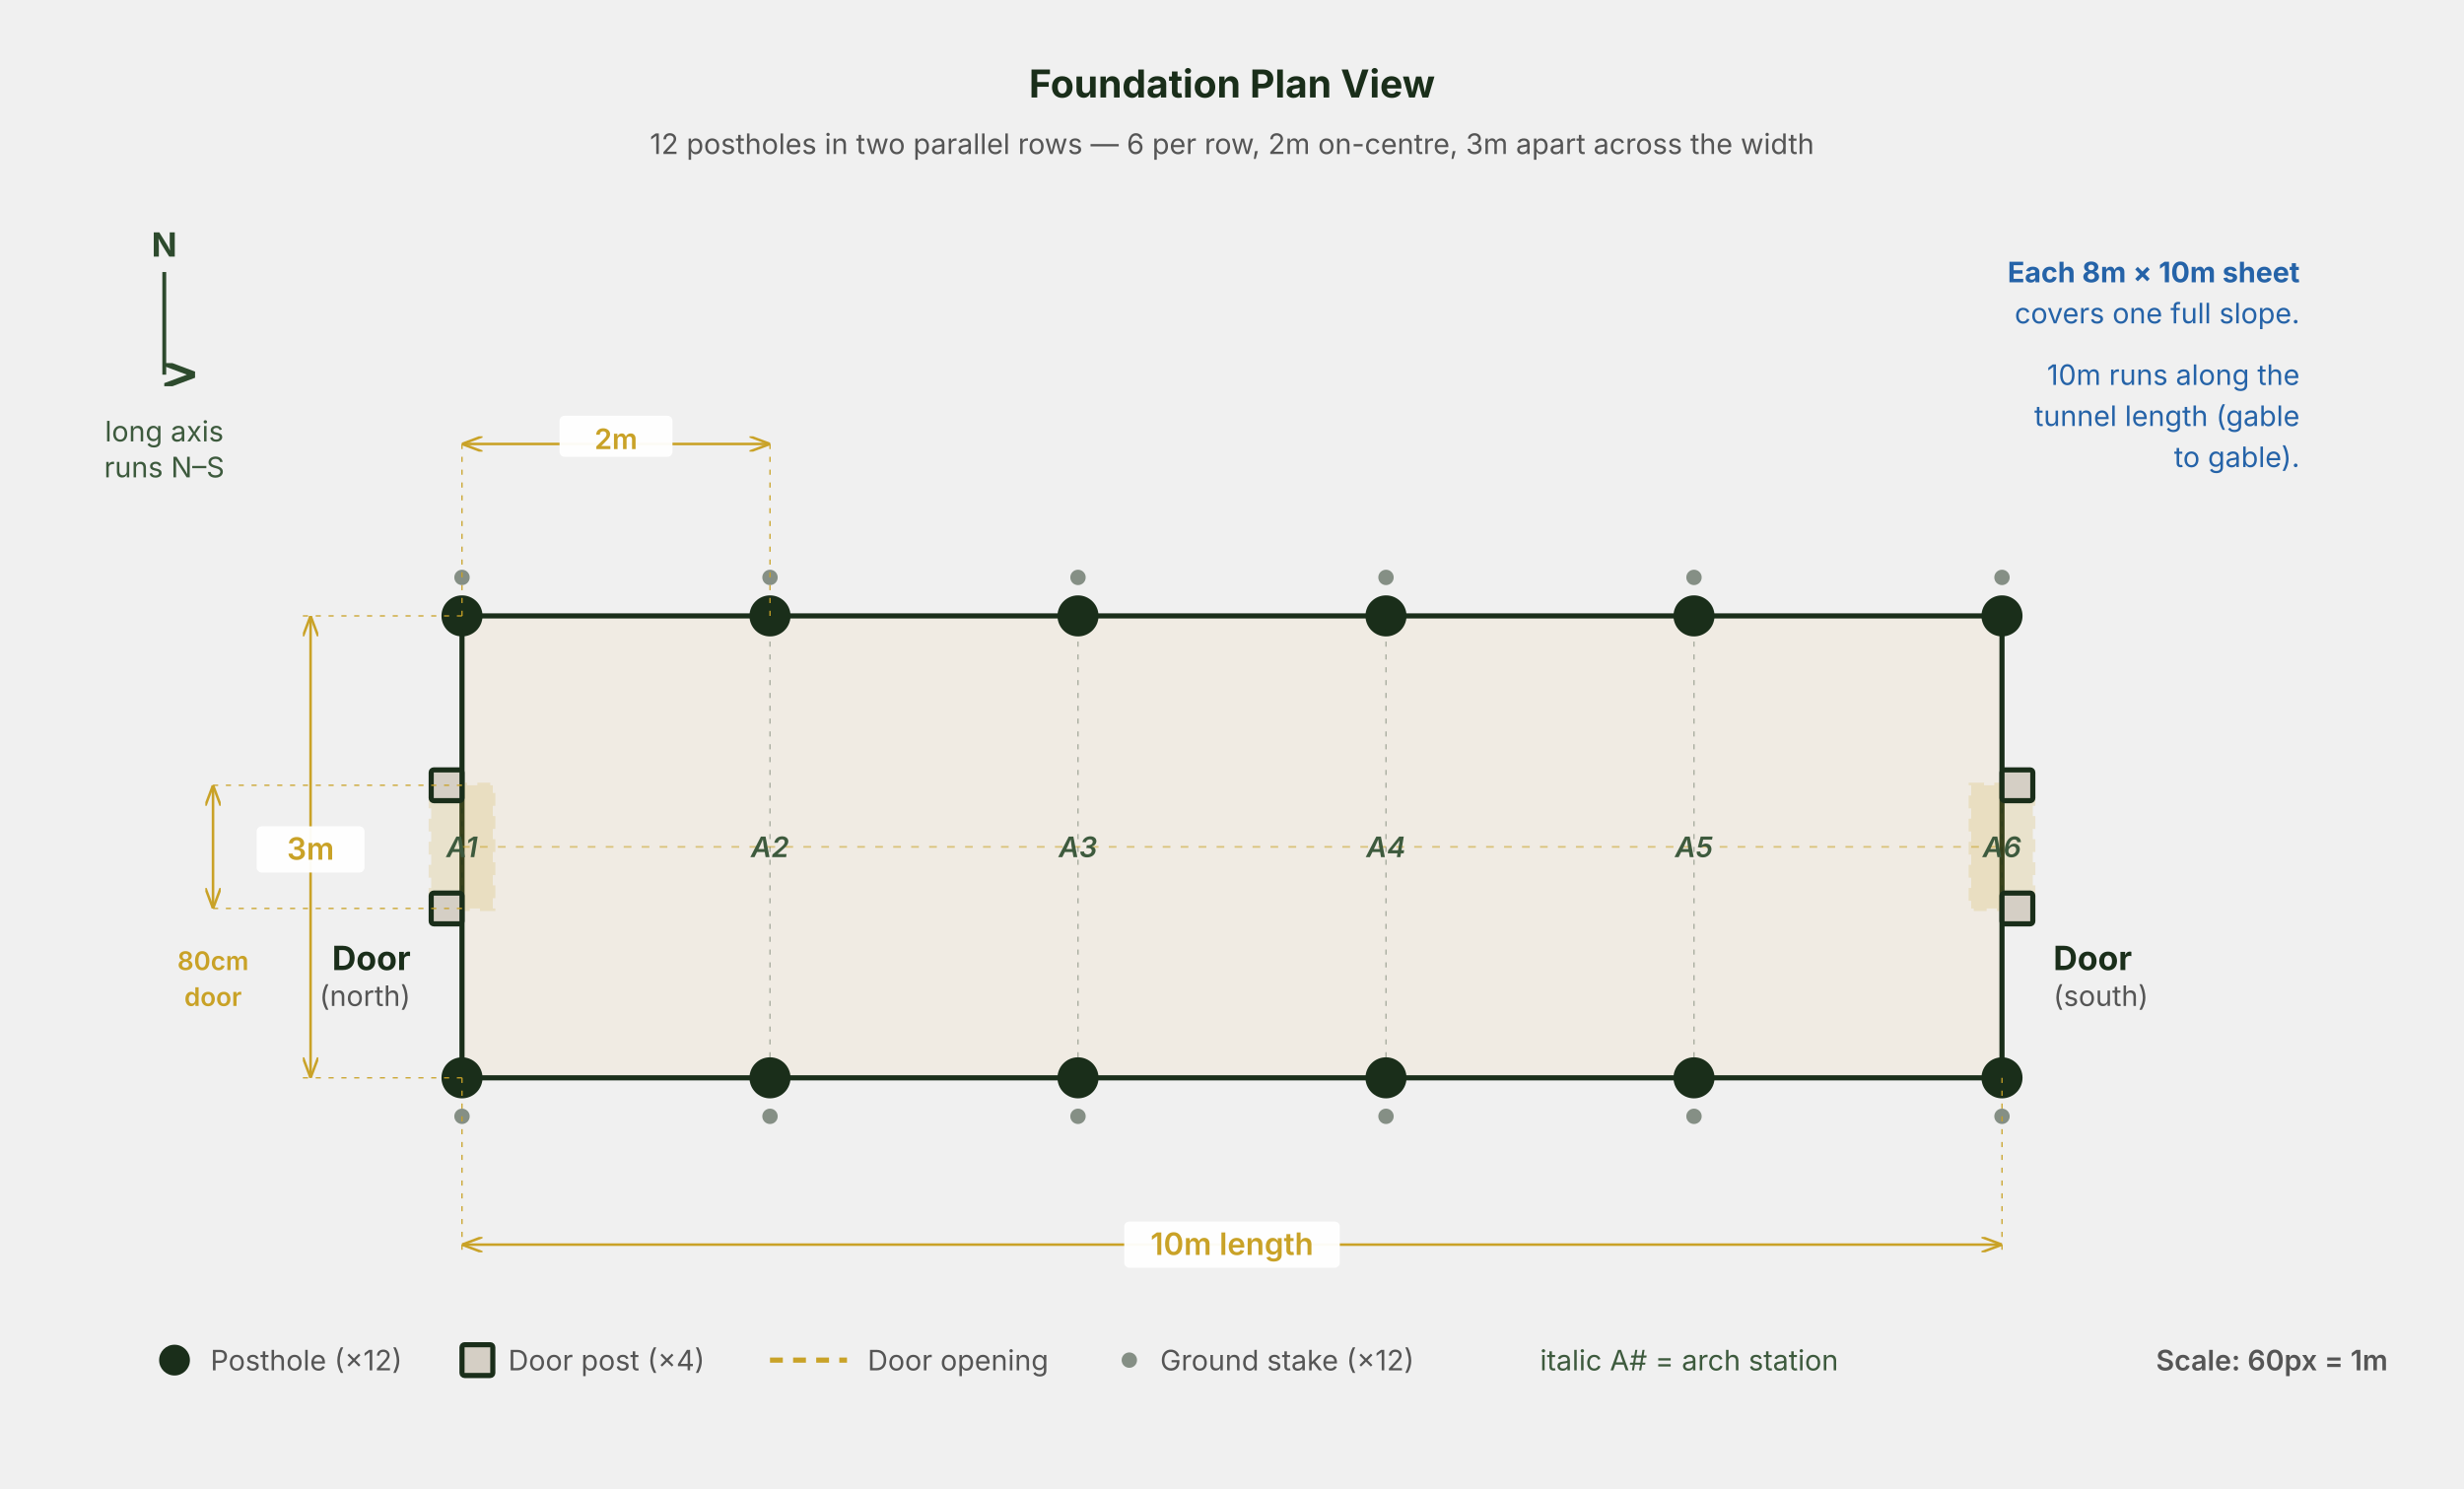
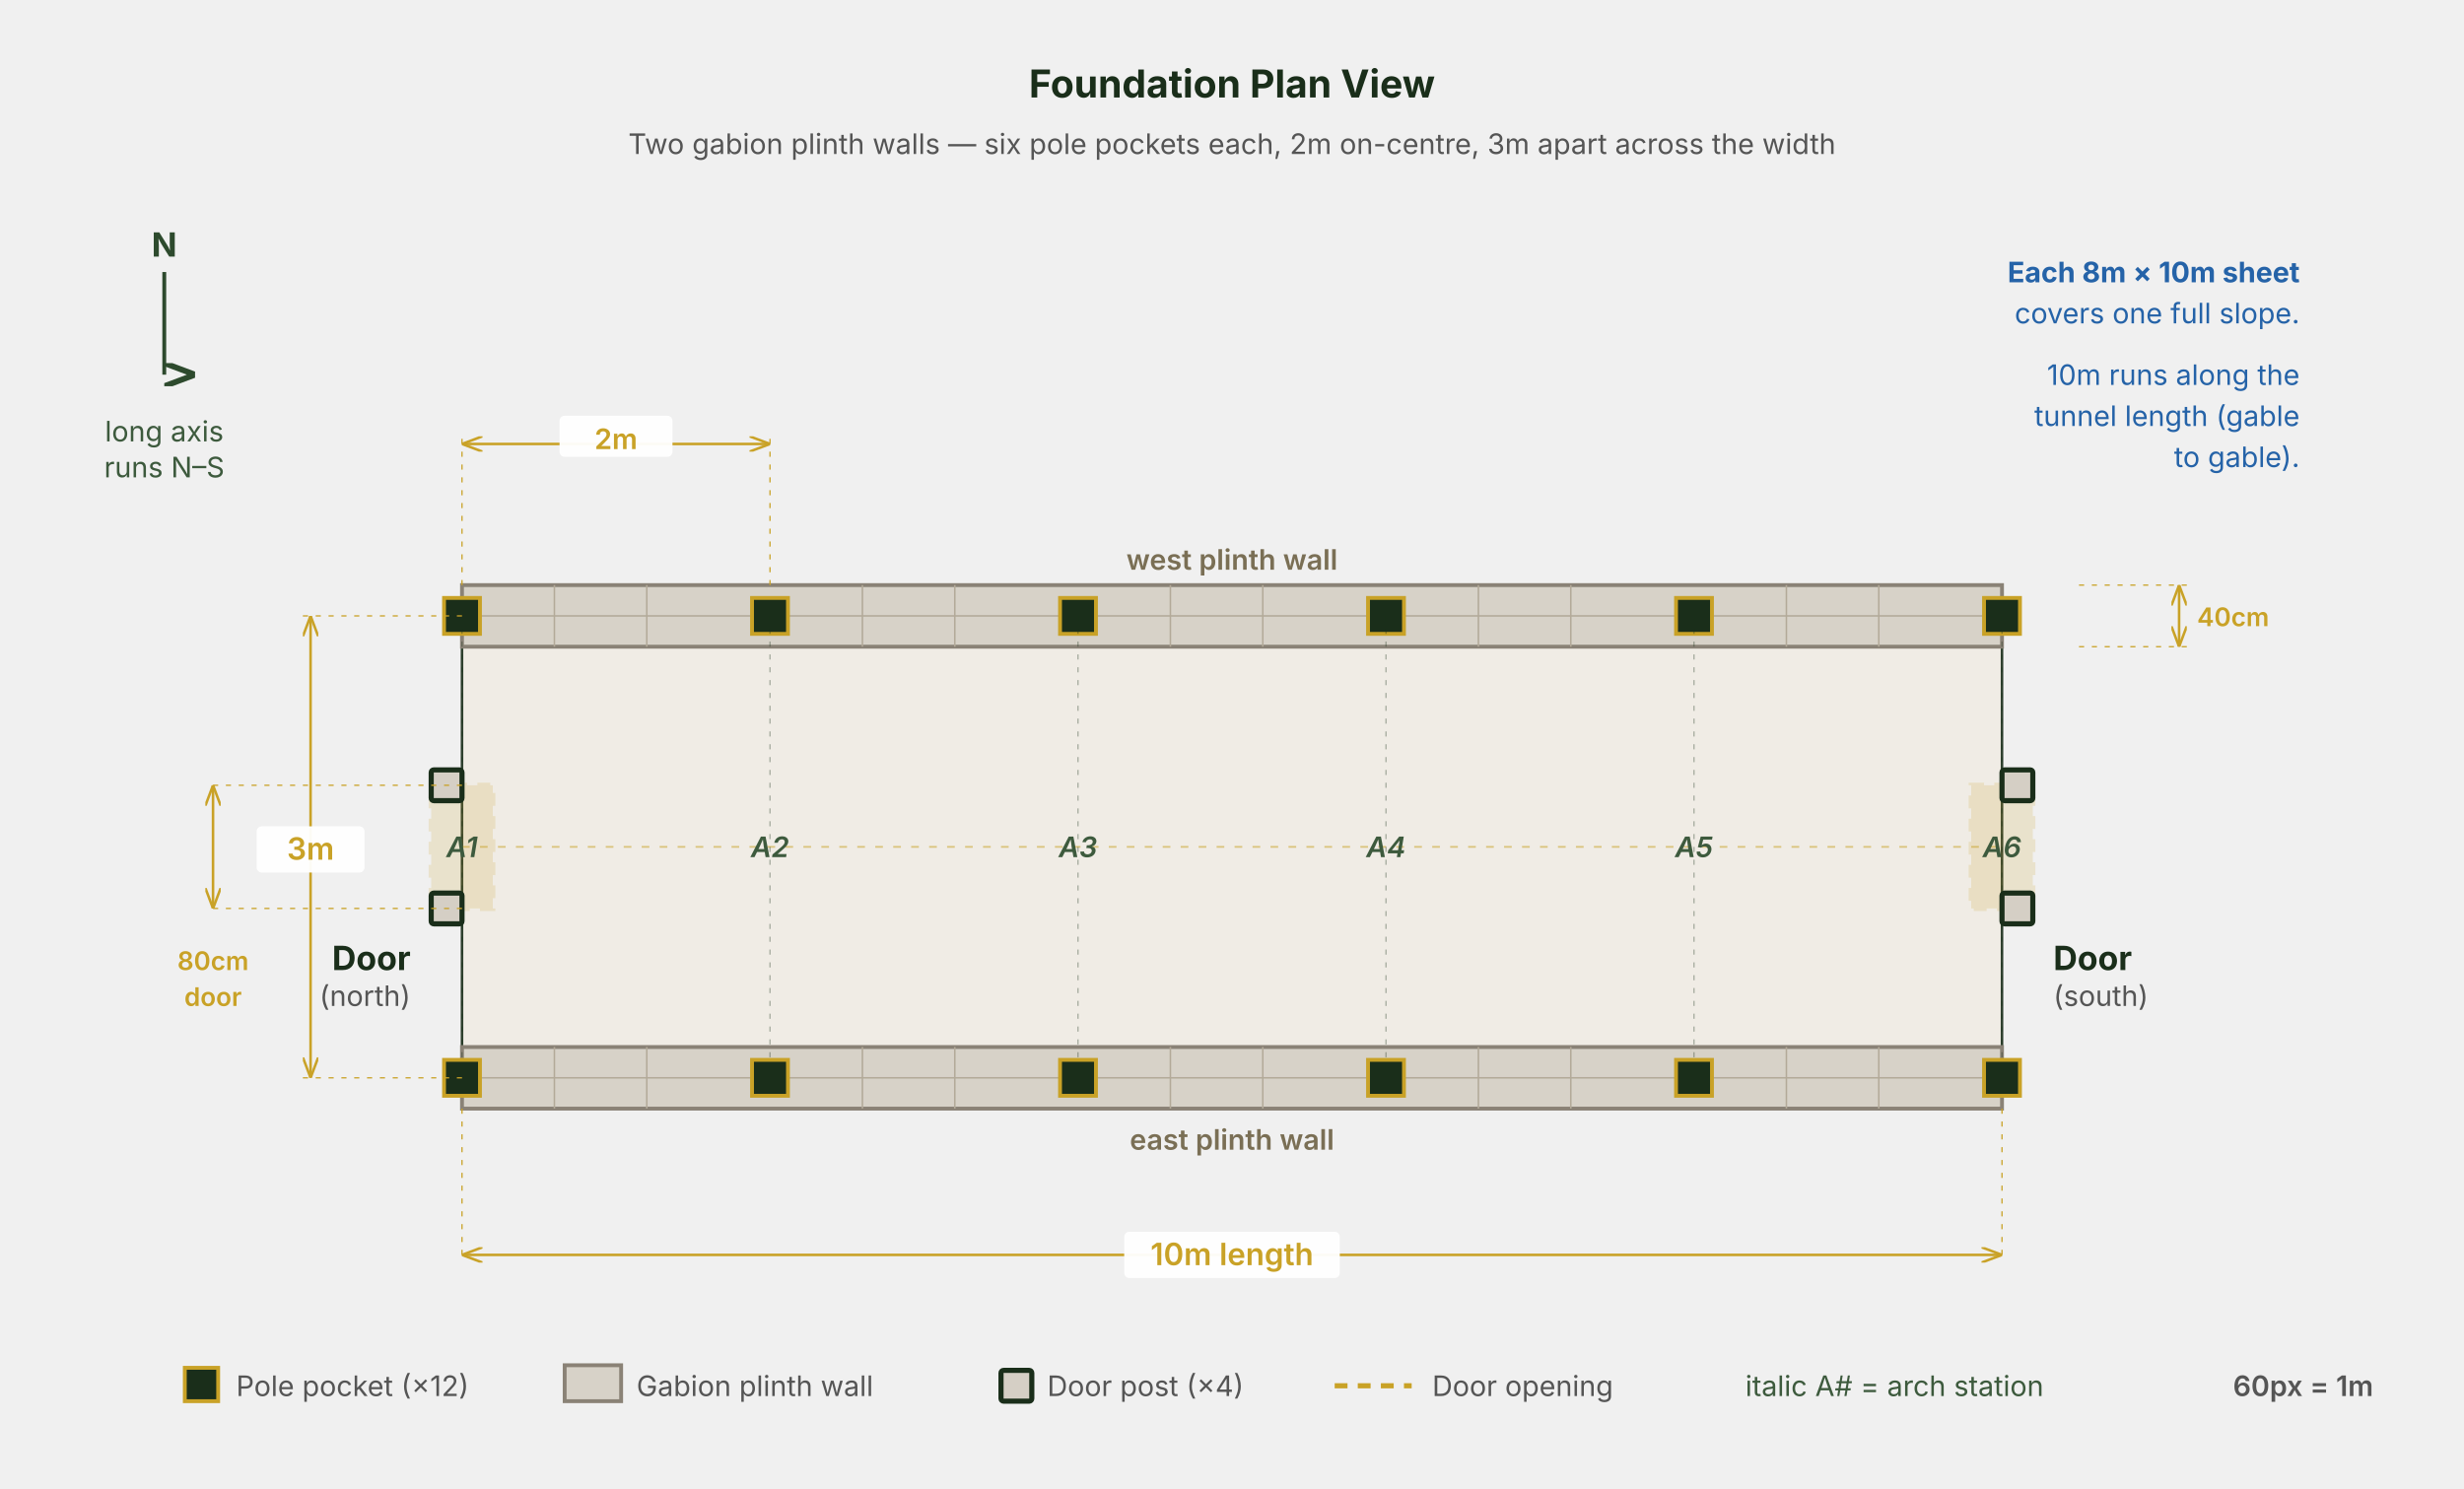
<svg xmlns="http://www.w3.org/2000/svg" viewBox="0 0 960 580">
  <defs>
    <style>
      .label { font-family: -apple-system, system-ui, sans-serif; fill: #1a2e1a; font-size: 12px; }
      .label-sm { font-family: -apple-system, system-ui, sans-serif; fill: #555; font-size: 11px; }
      .dim { font-family: -apple-system, system-ui, sans-serif; fill: #c9a227; font-size: 12px; font-weight: 600; }
      .dim-line { stroke: #c9a227; stroke-width: 1; fill: none; }
      .compass { font-family: -apple-system, system-ui, sans-serif; fill: #2d4a2d; font-size: 13px; font-weight: 700; }
+       .wall { fill: #d7d2c8; stroke: #8a8276; stroke-width: 1.5; }
+       .wall-mesh { stroke: #b3aa99; stroke-width: 0.6; }
+       .pocket { fill: #1a2e1a; stroke: #c9a227; stroke-width: 1.5; }
    </style>
    <marker id="arr-s" markerWidth="8" markerHeight="6" refX="0" refY="3" orient="auto">
      <path d="M8,0 L0,3 L8,6" stroke="#c9a227" fill="none" stroke-width="1" />
    </marker>
    <marker id="arr-e" markerWidth="8" markerHeight="6" refX="8" refY="3" orient="auto">
      <path d="M0,0 L8,3 L0,6" stroke="#c9a227" fill="none" stroke-width="1" />
    </marker>
    <marker id="arr-n" markerWidth="6" markerHeight="8" refX="3" refY="8" orient="auto">
      <path d="M0,8 L3,0 L6,8" stroke="#2d4a2d" fill="none" stroke-width="1.5" />
    </marker>
  </defs>
  <text x="480" y="38" text-anchor="middle" class="label" style="font-size:15px; font-weight:700;">Foundation Plan View</text>
-   <text x="480" y="60" text-anchor="middle" class="label-sm">12 postholes in two parallel rows — 6 per row, 2m on-centre, 3m apart across the width</text>
-   <rect x="180" y="240" width="600" height="180" fill="#f0ebe3" stroke="#1a2e1a" stroke-width="2" />
+   <text x="480" y="60" text-anchor="middle" class="label-sm">Two gabion plinth walls — six pole pockets each, 2m on-centre, 3m apart across the width</text>
+   <rect x="180" y="252" width="600" height="156" fill="#f0ebe3" stroke="#1a2e1a" stroke-width="1" opacity="0.9" />
+   <rect x="180" y="228" width="600" height="24" class="wall" />
+   <rect x="180" y="408" width="600" height="24" class="wall" />
+   <line x1="180" y1="240" x2="780" y2="240" class="wall-mesh" />
+   <line x1="180" y1="420" x2="780" y2="420" class="wall-mesh" />
+   <g class="wall-mesh">
+     <line x1="216" y1="228" x2="216" y2="252" />
+     <line x1="252" y1="228" x2="252" y2="252" />
+     <line x1="336" y1="228" x2="336" y2="252" />
+     <line x1="372" y1="228" x2="372" y2="252" />
+     <line x1="456" y1="228" x2="456" y2="252" />
+     <line x1="492" y1="228" x2="492" y2="252" />
+     <line x1="576" y1="228" x2="576" y2="252" />
+     <line x1="612" y1="228" x2="612" y2="252" />
+     <line x1="696" y1="228" x2="696" y2="252" />
+     <line x1="732" y1="228" x2="732" y2="252" />
+     <line x1="216" y1="408" x2="216" y2="432" />
+     <line x1="252" y1="408" x2="252" y2="432" />
+     <line x1="336" y1="408" x2="336" y2="432" />
+     <line x1="372" y1="408" x2="372" y2="432" />
+     <line x1="456" y1="408" x2="456" y2="432" />
+     <line x1="492" y1="408" x2="492" y2="432" />
+     <line x1="576" y1="408" x2="576" y2="432" />
+     <line x1="612" y1="408" x2="612" y2="432" />
+     <line x1="696" y1="408" x2="696" y2="432" />
+     <line x1="732" y1="408" x2="732" y2="432" />
+   </g>
  <rect x="168" y="306" width="24" height="48" fill="#c9a227" opacity="0.18" stroke="#c9a227" stroke-width="2" stroke-dasharray="5,4" />
  <rect x="768" y="306" width="24" height="48" fill="#c9a227" opacity="0.18" stroke="#c9a227" stroke-width="2" stroke-dasharray="5,4" />
  <line x1="180" y1="330" x2="780" y2="330" stroke="#c9a227" stroke-width="0.7" stroke-dasharray="3,4" opacity="0.55" />
-   <circle cx="180" cy="225" r="3" fill="#1a2e1a" opacity="0.5" />
-   <circle cx="300" cy="225" r="3" fill="#1a2e1a" opacity="0.5" />
-   <circle cx="420" cy="225" r="3" fill="#1a2e1a" opacity="0.5" />
-   <circle cx="540" cy="225" r="3" fill="#1a2e1a" opacity="0.5" />
-   <circle cx="660" cy="225" r="3" fill="#1a2e1a" opacity="0.5" />
-   <circle cx="780" cy="225" r="3" fill="#1a2e1a" opacity="0.5" />
-   <circle cx="180" cy="435" r="3" fill="#1a2e1a" opacity="0.5" />
-   <circle cx="300" cy="435" r="3" fill="#1a2e1a" opacity="0.5" />
-   <circle cx="420" cy="435" r="3" fill="#1a2e1a" opacity="0.5" />
-   <circle cx="540" cy="435" r="3" fill="#1a2e1a" opacity="0.5" />
-   <circle cx="660" cy="435" r="3" fill="#1a2e1a" opacity="0.5" />
-   <circle cx="780" cy="435" r="3" fill="#1a2e1a" opacity="0.5" />
-   <circle cx="180" cy="240" r="8" fill="#1a2e1a" />
-   <circle cx="300" cy="240" r="8" fill="#1a2e1a" />
-   <circle cx="420" cy="240" r="8" fill="#1a2e1a" />
-   <circle cx="540" cy="240" r="8" fill="#1a2e1a" />
-   <circle cx="660" cy="240" r="8" fill="#1a2e1a" />
-   <circle cx="780" cy="240" r="8" fill="#1a2e1a" />
-   <circle cx="180" cy="420" r="8" fill="#1a2e1a" />
-   <circle cx="300" cy="420" r="8" fill="#1a2e1a" />
-   <circle cx="420" cy="420" r="8" fill="#1a2e1a" />
-   <circle cx="540" cy="420" r="8" fill="#1a2e1a" />
-   <circle cx="660" cy="420" r="8" fill="#1a2e1a" />
-   <circle cx="780" cy="420" r="8" fill="#1a2e1a" />
+   <g>
+     <rect x="173" y="233" width="14" height="14" class="pocket" />
+     <rect x="293" y="233" width="14" height="14" class="pocket" />
+     <rect x="413" y="233" width="14" height="14" class="pocket" />
+     <rect x="533" y="233" width="14" height="14" class="pocket" />
+     <rect x="653" y="233" width="14" height="14" class="pocket" />
+     <rect x="773" y="233" width="14" height="14" class="pocket" />
+     <rect x="173" y="413" width="14" height="14" class="pocket" />
+     <rect x="293" y="413" width="14" height="14" class="pocket" />
+     <rect x="413" y="413" width="14" height="14" class="pocket" />
+     <rect x="533" y="413" width="14" height="14" class="pocket" />
+     <rect x="653" y="413" width="14" height="14" class="pocket" />
+     <rect x="773" y="413" width="14" height="14" class="pocket" />
+   </g>
  <rect x="168" y="300" width="12" height="12" rx="1" fill="#d5cfc5" stroke="#1a2e1a" stroke-width="2" />
  <rect x="168" y="348" width="12" height="12" rx="1" fill="#d5cfc5" stroke="#1a2e1a" stroke-width="2" />
  <rect x="780" y="300" width="12" height="12" rx="1" fill="#d5cfc5" stroke="#1a2e1a" stroke-width="2" />
  <rect x="780" y="348" width="12" height="12" rx="1" fill="#d5cfc5" stroke="#1a2e1a" stroke-width="2" />
-   <line x1="180" y1="240" x2="180" y2="420" stroke="#1a2e1a" stroke-width="0.5" stroke-dasharray="2,3" opacity="0.35" />
-   <line x1="300" y1="240" x2="300" y2="420" stroke="#1a2e1a" stroke-width="0.5" stroke-dasharray="2,3" opacity="0.35" />
-   <line x1="420" y1="240" x2="420" y2="420" stroke="#1a2e1a" stroke-width="0.5" stroke-dasharray="2,3" opacity="0.35" />
-   <line x1="540" y1="240" x2="540" y2="420" stroke="#1a2e1a" stroke-width="0.5" stroke-dasharray="2,3" opacity="0.35" />
-   <line x1="660" y1="240" x2="660" y2="420" stroke="#1a2e1a" stroke-width="0.5" stroke-dasharray="2,3" opacity="0.35" />
-   <line x1="780" y1="240" x2="780" y2="420" stroke="#1a2e1a" stroke-width="0.5" stroke-dasharray="2,3" opacity="0.35" />
+   <g stroke="#1a2e1a" stroke-width="0.5" stroke-dasharray="2,3" opacity="0.35">
+     <line x1="180" y1="240" x2="180" y2="420" />
+     <line x1="300" y1="240" x2="300" y2="420" />
+     <line x1="420" y1="240" x2="420" y2="420" />
+     <line x1="540" y1="240" x2="540" y2="420" />
+     <line x1="660" y1="240" x2="660" y2="420" />
+     <line x1="780" y1="240" x2="780" y2="420" />
+   </g>
  <text x="180" y="334" text-anchor="middle" class="label-sm" style="font-style:italic; font-weight:600; fill:#3D5A3D;">A1</text>
  <text x="300" y="334" text-anchor="middle" class="label-sm" style="font-style:italic; font-weight:600; fill:#3D5A3D;">A2</text>
  <text x="420" y="334" text-anchor="middle" class="label-sm" style="font-style:italic; font-weight:600; fill:#3D5A3D;">A3</text>
  <text x="540" y="334" text-anchor="middle" class="label-sm" style="font-style:italic; font-weight:600; fill:#3D5A3D;">A4</text>
  <text x="660" y="334" text-anchor="middle" class="label-sm" style="font-style:italic; font-weight:600; fill:#3D5A3D;">A5</text>
  <text x="780" y="334" text-anchor="middle" class="label-sm" style="font-style:italic; font-weight:600; fill:#3D5A3D;">A6</text>
  <text x="160" y="378" text-anchor="end" class="label" style="font-weight:700; font-size:13px;">Door</text>
  <text x="160" y="392" text-anchor="end" class="label-sm">(north)</text>
  <text x="800" y="378" text-anchor="start" class="label" style="font-weight:700; font-size:13px;">Door</text>
  <text x="800" y="392" text-anchor="start" class="label-sm">(south)</text>
+   <text x="480" y="222" text-anchor="middle" class="label-sm" style="fill:#6b5; font-weight:600; fill:#7a6f55;">west plinth wall</text>
+   <text x="480" y="448" text-anchor="middle" class="label-sm" style="fill:#7a6f55; font-weight:600;">east plinth wall</text>
  <text x="64" y="100" text-anchor="middle" class="compass">N</text>
  <line x1="64" y1="106" x2="64" y2="146" stroke="#2d4a2d" stroke-width="1.5" marker-end="url(#arr-n)" />
  <text x="64" y="172" text-anchor="middle" class="label-sm" style="fill:#3D5A3D;">long axis</text>
  <text x="64" y="186" text-anchor="middle" class="label-sm" style="fill:#3D5A3D;">runs N–S</text>
-   <line x1="180" y1="420" x2="180" y2="488" stroke="#c9a227" stroke-width="0.5" stroke-dasharray="2,3" />
-   <line x1="780" y1="420" x2="780" y2="488" stroke="#c9a227" stroke-width="0.5" stroke-dasharray="2,3" />
-   <line x1="180" y1="485" x2="780" y2="485" class="dim-line" marker-start="url(#arr-s)" marker-end="url(#arr-e)" />
-   <rect x="438" y="476" width="84" height="18" rx="2" fill="white" opacity="0.95" />
-   <text x="480" y="489" text-anchor="middle" class="dim">10m length</text>
+   <line x1="180" y1="432" x2="180" y2="492" stroke="#c9a227" stroke-width="0.5" stroke-dasharray="2,3" />
+   <line x1="780" y1="432" x2="780" y2="492" stroke="#c9a227" stroke-width="0.5" stroke-dasharray="2,3" />
+   <line x1="180" y1="489" x2="780" y2="489" class="dim-line" marker-start="url(#arr-s)" marker-end="url(#arr-e)" />
+   <rect x="438" y="480" width="84" height="18" rx="2" fill="white" opacity="0.95" />
+   <text x="480" y="493" text-anchor="middle" class="dim">10m length</text>
  <line x1="180" y1="240" x2="118" y2="240" stroke="#c9a227" stroke-width="0.5" stroke-dasharray="2,3" />
  <line x1="180" y1="420" x2="118" y2="420" stroke="#c9a227" stroke-width="0.5" stroke-dasharray="2,3" />
  <line x1="121" y1="240" x2="121" y2="420" class="dim-line" marker-start="url(#arr-s)" marker-end="url(#arr-e)" />
  <rect x="100" y="322" width="42" height="18" rx="2" fill="white" opacity="0.95" />
  <text x="121" y="335" text-anchor="middle" class="dim">3m</text>
-   <line x1="180" y1="240" x2="180" y2="170" stroke="#c9a227" stroke-width="0.5" stroke-dasharray="2,3" />
-   <line x1="300" y1="240" x2="300" y2="170" stroke="#c9a227" stroke-width="0.5" stroke-dasharray="2,3" />
+   <line x1="180" y1="228" x2="180" y2="170" stroke="#c9a227" stroke-width="0.5" stroke-dasharray="2,3" />
+   <line x1="300" y1="228" x2="300" y2="170" stroke="#c9a227" stroke-width="0.5" stroke-dasharray="2,3" />
  <line x1="180" y1="173" x2="300" y2="173" class="dim-line" marker-start="url(#arr-s)" marker-end="url(#arr-e)" />
  <rect x="218" y="162" width="44" height="16" rx="2" fill="white" opacity="0.95" />
  <text x="240" y="175" text-anchor="middle" class="dim" style="font-size:11px;">2m</text>
+   <line x1="810" y1="228" x2="852" y2="228" stroke="#c9a227" stroke-width="0.5" stroke-dasharray="2,3" />
+   <line x1="810" y1="252" x2="852" y2="252" stroke="#c9a227" stroke-width="0.5" stroke-dasharray="2,3" />
+   <line x1="849" y1="228" x2="849" y2="252" class="dim-line" marker-start="url(#arr-s)" marker-end="url(#arr-e)" />
+   <text x="856" y="244" text-anchor="start" class="dim" style="font-size:10px;">40cm</text>
  <line x1="180" y1="306" x2="80" y2="306" stroke="#c9a227" stroke-width="0.5" stroke-dasharray="2,3" />
  <line x1="180" y1="354" x2="80" y2="354" stroke="#c9a227" stroke-width="0.5" stroke-dasharray="2,3" />
  <line x1="83" y1="306" x2="83" y2="354" class="dim-line" marker-start="url(#arr-s)" marker-end="url(#arr-e)" />
  <text x="83" y="378" text-anchor="middle" class="dim" style="font-size:10px;">80cm</text>
  <text x="83" y="392" text-anchor="middle" class="dim" style="font-size:10px;">door</text>
  <g transform="translate(896, 110)">
    <text x="0" y="0" text-anchor="end" class="label-sm" style="fill:#2563a8; font-weight:700;">Each 8m × 10m sheet</text>
    <text x="0" y="16" text-anchor="end" class="label-sm" style="fill:#2563a8;">covers one full slope.</text>
    <text x="0" y="40" text-anchor="end" class="label-sm" style="fill:#2563a8;">10m runs along the</text>
    <text x="0" y="56" text-anchor="end" class="label-sm" style="fill:#2563a8;">tunnel length (gable</text>
    <text x="0" y="72" text-anchor="end" class="label-sm" style="fill:#2563a8;">to gable).</text>
  </g>
-   <g transform="translate(60, 530)">
-     <circle cx="8" cy="0" r="6" fill="#1a2e1a" />
-     <text x="22" y="4" class="label-sm">Posthole (×12)</text>
-     <rect x="120" y="-6" width="12" height="12" rx="1" fill="#d5cfc5" stroke="#1a2e1a" stroke-width="2" />
-     <text x="138" y="4" class="label-sm">Door post (×4)</text>
-     <line x1="240" y1="0" x2="270" y2="0" stroke="#c9a227" stroke-width="2" stroke-dasharray="5,4" />
-     <text x="278" y="4" class="label-sm">Door opening</text>
-     <circle cx="380" cy="0" r="3" fill="#1a2e1a" opacity="0.5" />
-     <text x="392" y="4" class="label-sm">Ground stake (×12)</text>
-     <text x="540" y="4" class="label-sm" style="fill:#3D5A3D;">italic A# = arch station</text>
-     <text x="780" y="4" class="label-sm" style="font-weight:600;">Scale: 60px = 1m</text>
+   <g transform="translate(70, 540)">
+     <rect x="2" y="-7" width="13" height="13" class="pocket" />
+     <text x="22" y="4" class="label-sm">Pole pocket (×12)</text>
+     <rect x="150" y="-8" width="22" height="14" class="wall" />
+     <text x="178" y="4" class="label-sm">Gabion plinth wall</text>
+     <rect x="320" y="-6" width="12" height="12" rx="1" fill="#d5cfc5" stroke="#1a2e1a" stroke-width="2" />
+     <text x="338" y="4" class="label-sm">Door post (×4)</text>
+     <line x1="450" y1="0" x2="480" y2="0" stroke="#c9a227" stroke-width="2" stroke-dasharray="5,4" />
+     <text x="488" y="4" class="label-sm">Door opening</text>
+     <text x="610" y="4" class="label-sm" style="fill:#3D5A3D;">italic A# = arch station</text>
+     <text x="800" y="4" class="label-sm" style="font-weight:600;">60px = 1m</text>
  </g>
</svg>
